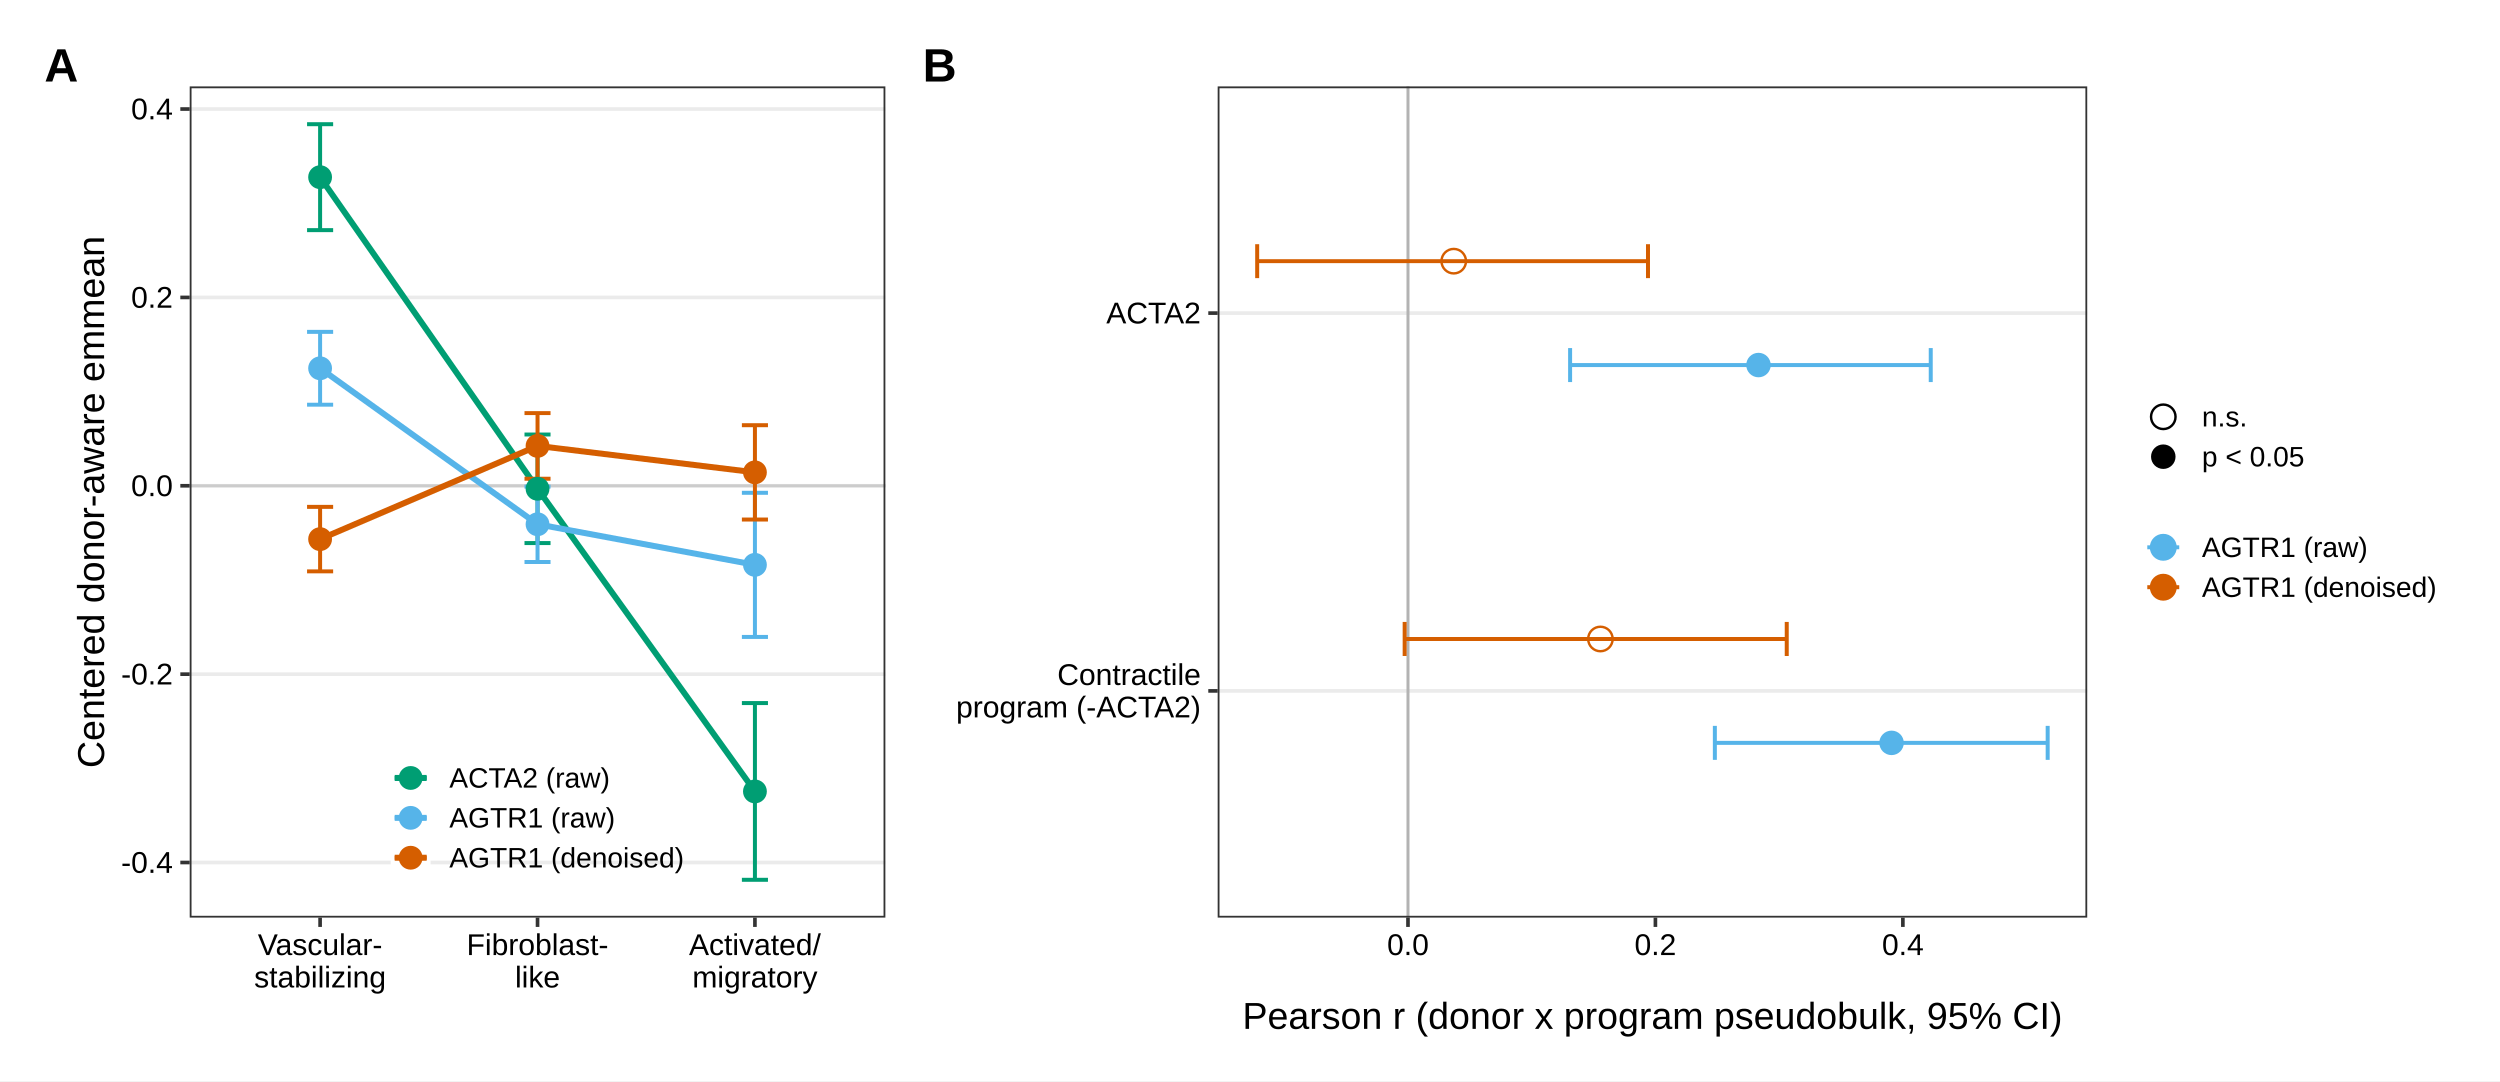
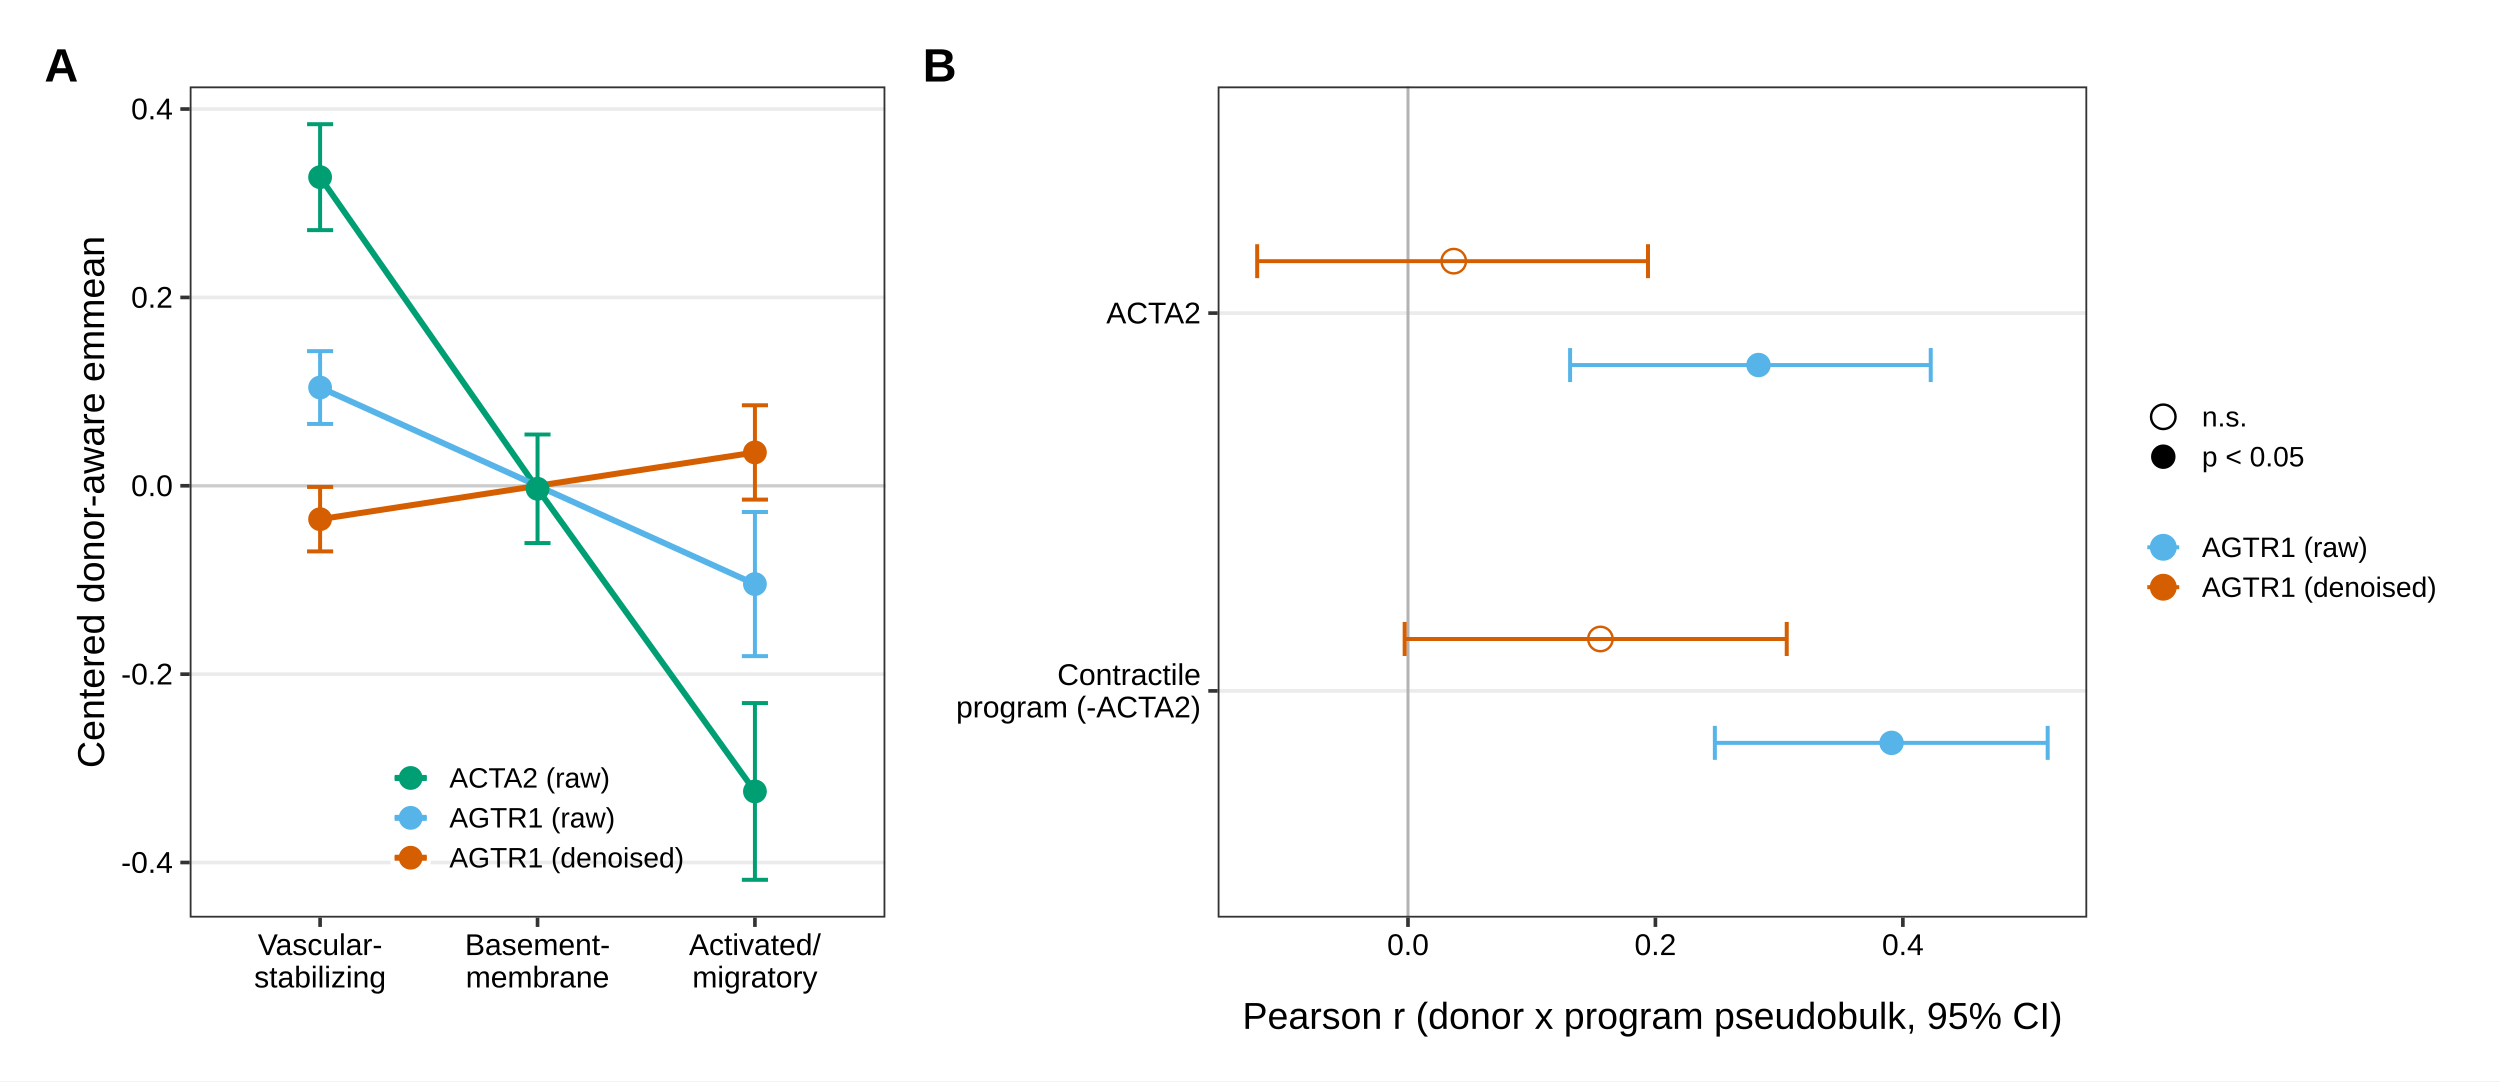
<svg xmlns="http://www.w3.org/2000/svg" width="532.80pt" height="230.40pt" viewBox="0 0 532.80 230.40">
  <g class="svglite">
    <defs>
      <style type="text/css">
    .svglite line, .svglite polyline, .svglite polygon, .svglite path, .svglite rect, .svglite circle {
      fill: none;
      stroke: #000000;
      stroke-linecap: round;
      stroke-linejoin: round;
      stroke-miterlimit: 10.00;
    }
    .svglite text {
      white-space: pre;
    }
    .svglite g.glyphgroup path {
      fill: inherit;
      stroke: none;
    }
  </style>
    </defs>
    <rect width="100%" height="100%" style="stroke: none; fill: #FFFFFF;" />
    <defs>
      <clipPath id="cpMC4wMHw1MzIuODB8MC4wMHwyMzAuNDA=">
        <rect x="0.00" y="0.00" width="532.80" height="230.40" />
      </clipPath>
    </defs>
    <g clip-path="url(#cpMC4wMHw1MzIuODB8MC4wMHwyMzAuNDA=)">
      <rect x="0" y="-0" width="532.80" height="230.40" style="stroke-width: 1.07; stroke: #FFFFFF; fill: #FFFFFF;" />
    </g>
    <defs>
      <clipPath id="cpNDAuNDN8NDQ0LjgzfDE4LjQyfDE5NS41Ng==">
        <rect x="40.43" y="18.42" width="404.40" height="177.14" />
      </clipPath>
    </defs>
    <g clip-path="url(#cpNDAuNDN8NDQ0LjgzfDE4LjQyfDE5NS41Ng==)">
</g>
    <g clip-path="url(#cpMC4wMHw1MzIuODB8MC4wMHwyMzAuNDA=)">
</g>
    <defs>
      <clipPath id="cpNS40OHwxOTIuNjd8NS40OHwyMjQuOTI=">
        <rect x="5.48" y="5.48" width="187.19" height="219.44" />
      </clipPath>
    </defs>
    <g clip-path="url(#cpNS40OHwxOTIuNjd8NS40OHwyMjQuOTI=)">
      <rect x="5.48" y="5.48" width="187.19" height="219.44" style="stroke-width: 0.78; stroke: #FFFFFF; fill: #FFFFFF;" />
    </g>
    <g clip-path="url(#cpMC4wMHw1MzIuODB8MC4wMHwyMzAuNDA=)">
</g>
    <defs>
      <clipPath id="cpMTkyLjY3fDUyNy4zMnw1LjQ4fDIyNC45Mg==">
        <rect x="192.67" y="5.48" width="334.65" height="219.44" />
      </clipPath>
    </defs>
    <g clip-path="url(#cpMTkyLjY3fDUyNy4zMnw1LjQ4fDIyNC45Mg==)">
      <rect x="192.67" y="5.48" width="334.65" height="219.44" style="stroke-width: 0.78; stroke: #FFFFFF; fill: #FFFFFF;" />
    </g>
    <g clip-path="url(#cpMC4wMHw1MzIuODB8MC4wMHwyMzAuNDA=)">
</g>
    <defs>
      <clipPath id="cpNDAuNDN8MTg4LjY4fDE4LjQyfDE5NS41Ng==">
        <rect x="40.43" y="18.42" width="148.26" height="177.14" />
      </clipPath>
    </defs>
    <g clip-path="url(#cpNDAuNDN8MTg4LjY4fDE4LjQyfDE5NS41Ng==)">
      <rect x="40.43" y="18.42" width="148.26" height="177.14" style="stroke-width: 0.78; stroke: none; fill: #FFFFFF;" />
      <polyline points="40.43,183.82 188.68,183.82 " style="stroke-width: 0.78; stroke: #EBEBEB; stroke-linecap: butt;" />
      <polyline points="40.43,143.68 188.68,143.68 " style="stroke-width: 0.78; stroke: #EBEBEB; stroke-linecap: butt;" />
      <polyline points="40.43,103.53 188.68,103.53 " style="stroke-width: 0.78; stroke: #EBEBEB; stroke-linecap: butt;" />
      <polyline points="40.43,63.39 188.68,63.39 " style="stroke-width: 0.78; stroke: #EBEBEB; stroke-linecap: butt;" />
      <polyline points="40.43,23.24 188.68,23.24 " style="stroke-width: 0.78; stroke: #EBEBEB; stroke-linecap: butt;" />
      <line x1="40.43" y1="103.53" x2="188.68" y2="103.53" style="stroke-width: 0.64; stroke: #CCCCCC; stroke-linecap: butt;" />
      <polyline points="68.22,37.76 114.56,104.17 160.89,168.67 " style="stroke-width: 1.28; stroke: #009E73; stroke-linecap: butt;" />
-       <polyline points="68.22,78.49 114.56,111.73 160.89,120.38 " style="stroke-width: 1.28; stroke: #56B4E9; stroke-linecap: butt;" />
-       <polyline points="68.22,114.90 114.56,95.03 160.89,100.67 " style="stroke-width: 1.28; stroke: #D55E00; stroke-linecap: butt;" />
+       <polyline points="68.22,82.59 160.89,124.48 " style="stroke-width: 1.28; stroke: #56B4E9; stroke-linecap: butt;" />
+       <polyline points="68.22,110.65 160.89,96.42 " style="stroke-width: 1.28; stroke: #D55E00; stroke-linecap: butt;" />
      <polyline points="158.11,149.84 163.67,149.84 " style="stroke-width: 0.85; stroke: #009E73; stroke-linecap: butt;" />
      <polyline points="160.89,149.84 160.89,187.50 " style="stroke-width: 0.85; stroke: #009E73; stroke-linecap: butt;" />
      <polyline points="158.11,187.50 163.67,187.50 " style="stroke-width: 0.85; stroke: #009E73; stroke-linecap: butt;" />
      <polyline points="111.78,92.60 117.33,92.60 " style="stroke-width: 0.85; stroke: #009E73; stroke-linecap: butt;" />
      <polyline points="114.56,92.60 114.56,115.74 " style="stroke-width: 0.85; stroke: #009E73; stroke-linecap: butt;" />
      <polyline points="111.78,115.74 117.33,115.74 " style="stroke-width: 0.85; stroke: #009E73; stroke-linecap: butt;" />
      <polyline points="65.44,26.47 71.00,26.47 " style="stroke-width: 0.85; stroke: #009E73; stroke-linecap: butt;" />
      <polyline points="68.22,26.47 68.22,49.05 " style="stroke-width: 0.85; stroke: #009E73; stroke-linecap: butt;" />
      <polyline points="65.44,49.05 71.00,49.05 " style="stroke-width: 0.85; stroke: #009E73; stroke-linecap: butt;" />
-       <polyline points="158.11,105.02 163.67,105.02 " style="stroke-width: 0.85; stroke: #56B4E9; stroke-linecap: butt;" />
-       <polyline points="160.89,105.02 160.89,135.74 " style="stroke-width: 0.85; stroke: #56B4E9; stroke-linecap: butt;" />
-       <polyline points="158.11,135.74 163.67,135.74 " style="stroke-width: 0.85; stroke: #56B4E9; stroke-linecap: butt;" />
-       <polyline points="111.78,103.70 117.33,103.70 " style="stroke-width: 0.85; stroke: #56B4E9; stroke-linecap: butt;" />
-       <polyline points="114.56,103.70 114.56,119.77 " style="stroke-width: 0.85; stroke: #56B4E9; stroke-linecap: butt;" />
-       <polyline points="111.78,119.77 117.33,119.77 " style="stroke-width: 0.85; stroke: #56B4E9; stroke-linecap: butt;" />
-       <polyline points="65.44,70.73 71.00,70.73 " style="stroke-width: 0.85; stroke: #56B4E9; stroke-linecap: butt;" />
-       <polyline points="68.22,70.73 68.22,86.25 " style="stroke-width: 0.85; stroke: #56B4E9; stroke-linecap: butt;" />
-       <polyline points="65.44,86.25 71.00,86.25 " style="stroke-width: 0.85; stroke: #56B4E9; stroke-linecap: butt;" />
-       <polyline points="158.11,90.62 163.67,90.62 " style="stroke-width: 0.85; stroke: #D55E00; stroke-linecap: butt;" />
-       <polyline points="160.89,90.62 160.89,110.72 " style="stroke-width: 0.85; stroke: #D55E00; stroke-linecap: butt;" />
-       <polyline points="158.11,110.72 163.67,110.72 " style="stroke-width: 0.85; stroke: #D55E00; stroke-linecap: butt;" />
-       <polyline points="111.78,88.04 117.33,88.04 " style="stroke-width: 0.85; stroke: #D55E00; stroke-linecap: butt;" />
-       <polyline points="114.56,88.04 114.56,102.03 " style="stroke-width: 0.85; stroke: #D55E00; stroke-linecap: butt;" />
-       <polyline points="111.78,102.03 117.33,102.03 " style="stroke-width: 0.85; stroke: #D55E00; stroke-linecap: butt;" />
-       <polyline points="65.44,108.02 71.00,108.02 " style="stroke-width: 0.85; stroke: #D55E00; stroke-linecap: butt;" />
-       <polyline points="68.22,108.02 68.22,121.77 " style="stroke-width: 0.85; stroke: #D55E00; stroke-linecap: butt;" />
-       <polyline points="65.44,121.77 71.00,121.77 " style="stroke-width: 0.85; stroke: #D55E00; stroke-linecap: butt;" />
+       <polyline points="158.11,109.12 163.67,109.12 " style="stroke-width: 0.85; stroke: #56B4E9; stroke-linecap: butt;" />
+       <polyline points="160.89,109.12 160.89,139.84 " style="stroke-width: 0.85; stroke: #56B4E9; stroke-linecap: butt;" />
+       <polyline points="158.11,139.84 163.67,139.84 " style="stroke-width: 0.85; stroke: #56B4E9; stroke-linecap: butt;" />
+       <polyline points="65.44,74.83 71.00,74.83 " style="stroke-width: 0.85; stroke: #56B4E9; stroke-linecap: butt;" />
+       <polyline points="68.22,74.83 68.22,90.35 " style="stroke-width: 0.85; stroke: #56B4E9; stroke-linecap: butt;" />
+       <polyline points="65.44,90.35 71.00,90.35 " style="stroke-width: 0.85; stroke: #56B4E9; stroke-linecap: butt;" />
+       <polyline points="158.11,86.37 163.67,86.37 " style="stroke-width: 0.85; stroke: #D55E00; stroke-linecap: butt;" />
+       <polyline points="160.89,86.37 160.89,106.47 " style="stroke-width: 0.85; stroke: #D55E00; stroke-linecap: butt;" />
+       <polyline points="158.11,106.47 163.67,106.47 " style="stroke-width: 0.85; stroke: #D55E00; stroke-linecap: butt;" />
+       <polyline points="65.44,103.77 71.00,103.77 " style="stroke-width: 0.85; stroke: #D55E00; stroke-linecap: butt;" />
+       <polyline points="68.22,103.77 68.22,117.52 " style="stroke-width: 0.85; stroke: #D55E00; stroke-linecap: butt;" />
+       <polyline points="65.44,117.52 71.00,117.52 " style="stroke-width: 0.85; stroke: #D55E00; stroke-linecap: butt;" />
      <circle cx="160.89" cy="168.67" r="2.28" style="stroke-width: 0.52; stroke: #009E73; fill: #009E73;" />
      <circle cx="114.56" cy="104.17" r="2.28" style="stroke-width: 0.52; stroke: #009E73; fill: #009E73;" />
      <circle cx="68.22" cy="37.76" r="2.28" style="stroke-width: 0.52; stroke: #009E73; fill: #009E73;" />
-       <circle cx="160.89" cy="120.38" r="2.28" style="stroke-width: 0.52; stroke: #56B4E9; fill: #56B4E9;" />
-       <circle cx="114.56" cy="111.73" r="2.28" style="stroke-width: 0.52; stroke: #56B4E9; fill: #56B4E9;" />
-       <circle cx="68.22" cy="78.49" r="2.28" style="stroke-width: 0.52; stroke: #56B4E9; fill: #56B4E9;" />
-       <circle cx="160.89" cy="100.67" r="2.28" style="stroke-width: 0.52; stroke: #D55E00; fill: #D55E00;" />
-       <circle cx="114.56" cy="95.03" r="2.28" style="stroke-width: 0.52; stroke: #D55E00; fill: #D55E00;" />
-       <circle cx="68.22" cy="114.90" r="2.28" style="stroke-width: 0.52; stroke: #D55E00; fill: #D55E00;" />
+       <circle cx="160.89" cy="124.48" r="2.28" style="stroke-width: 0.52; stroke: #56B4E9; fill: #56B4E9;" />
+       <circle cx="68.22" cy="82.59" r="2.28" style="stroke-width: 0.52; stroke: #56B4E9; fill: #56B4E9;" />
+       <circle cx="160.89" cy="96.42" r="2.28" style="stroke-width: 0.52; stroke: #D55E00; fill: #D55E00;" />
+       <circle cx="68.22" cy="110.65" r="2.28" style="stroke-width: 0.52; stroke: #D55E00; fill: #D55E00;" />
      <rect x="40.43" y="18.42" width="148.26" height="177.14" style="stroke-width: 0.78; stroke: #333333;" />
    </g>
    <g clip-path="url(#cpMC4wMHw1MzIuODB8MC4wMHwyMzAuNDA=)">
      <text x="36.84" y="186.02" text-anchor="end" style="font-size: 6.40px; font-family: &quot;Liberation Sans&quot;;" textLength="11.00px" lengthAdjust="spacingAndGlyphs">-0.4</text>
      <text x="36.84" y="145.88" text-anchor="end" style="font-size: 6.40px; font-family: &quot;Liberation Sans&quot;;" textLength="11.00px" lengthAdjust="spacingAndGlyphs">-0.2</text>
      <text x="36.84" y="105.73" text-anchor="end" style="font-size: 6.40px; font-family: &quot;Liberation Sans&quot;;" textLength="8.88px" lengthAdjust="spacingAndGlyphs">0.0</text>
      <text x="36.84" y="65.59" text-anchor="end" style="font-size: 6.40px; font-family: &quot;Liberation Sans&quot;;" textLength="8.88px" lengthAdjust="spacingAndGlyphs">0.2</text>
      <text x="36.84" y="25.44" text-anchor="end" style="font-size: 6.40px; font-family: &quot;Liberation Sans&quot;;" textLength="8.88px" lengthAdjust="spacingAndGlyphs">0.4</text>
      <polyline points="38.43,183.82 40.43,183.82 " style="stroke-width: 0.78; stroke: #333333; stroke-linecap: butt;" />
      <polyline points="38.43,143.68 40.43,143.68 " style="stroke-width: 0.78; stroke: #333333; stroke-linecap: butt;" />
      <polyline points="38.43,103.53 40.43,103.53 " style="stroke-width: 0.78; stroke: #333333; stroke-linecap: butt;" />
      <polyline points="38.43,63.39 40.43,63.39 " style="stroke-width: 0.78; stroke: #333333; stroke-linecap: butt;" />
      <polyline points="38.43,23.24 40.43,23.24 " style="stroke-width: 0.78; stroke: #333333; stroke-linecap: butt;" />
      <polyline points="68.22,197.55 68.22,195.56 " style="stroke-width: 0.78; stroke: #333333; stroke-linecap: butt;" />
      <polyline points="114.56,197.55 114.56,195.56 " style="stroke-width: 0.78; stroke: #333333; stroke-linecap: butt;" />
      <polyline points="160.89,197.55 160.89,195.56 " style="stroke-width: 0.78; stroke: #333333; stroke-linecap: butt;" />
      <text x="68.22" y="203.54" text-anchor="middle" style="font-size: 6.40px; font-family: &quot;Liberation Sans&quot;;" textLength="26.52px" lengthAdjust="spacingAndGlyphs">Vascular-</text>
      <text x="68.22" y="210.45" text-anchor="middle" style="font-size: 6.40px; font-family: &quot;Liberation Sans&quot;;" textLength="28.06px" lengthAdjust="spacingAndGlyphs">stabilizing</text>
-       <text x="114.56" y="203.54" text-anchor="middle" style="font-size: 6.40px; font-family: &quot;Liberation Sans&quot;;" textLength="30.17px" lengthAdjust="spacingAndGlyphs">Fibroblast-</text>
-       <text x="114.56" y="210.45" text-anchor="middle" style="font-size: 6.40px; font-family: &quot;Liberation Sans&quot;;" textLength="9.59px" lengthAdjust="spacingAndGlyphs">like</text>
+       <text x="114.56" y="203.54" text-anchor="middle" style="font-size: 6.40px; font-family: &quot;Liberation Sans&quot;;" textLength="30.89px" lengthAdjust="spacingAndGlyphs">Basement-</text>
+       <text x="114.56" y="210.45" text-anchor="middle" style="font-size: 6.40px; font-family: &quot;Liberation Sans&quot;;" textLength="30.52px" lengthAdjust="spacingAndGlyphs">membrane</text>
      <text x="160.89" y="203.54" text-anchor="middle" style="font-size: 6.40px; font-family: &quot;Liberation Sans&quot;;" textLength="28.08px" lengthAdjust="spacingAndGlyphs">Activated/</text>
      <text x="160.89" y="210.45" text-anchor="middle" style="font-size: 6.40px; font-family: &quot;Liberation Sans&quot;;" textLength="26.62px" lengthAdjust="spacingAndGlyphs">migratory</text>
      <text transform="translate(22.18,106.99) rotate(-90)" text-anchor="middle" style="font-size: 8.00px; font-family: &quot;Liberation Sans&quot;;" textLength="113.50px" lengthAdjust="spacingAndGlyphs">Centered donor-aware emmean</text>
      <rect x="83.27" y="161.54" width="8.50" height="8.50" style="stroke-width: 0.78; stroke: none; fill: #FFFFFF;" />
      <line x1="84.12" y1="165.80" x2="90.93" y2="165.80" style="stroke-width: 1.28; stroke: #009E73; stroke-linecap: butt;" />
      <line x1="84.12" y1="165.80" x2="90.93" y2="165.80" style="stroke-width: 0.85; stroke: #009E73; stroke-linecap: butt;" />
      <circle cx="87.52" cy="165.80" r="2.28" style="stroke-width: 0.52; stroke: #009E73; fill: #009E73;" />
      <rect x="83.27" y="170.05" width="8.50" height="8.50" style="stroke-width: 0.78; stroke: none; fill: #FFFFFF;" />
      <line x1="84.12" y1="174.30" x2="90.93" y2="174.30" style="stroke-width: 1.28; stroke: #56B4E9; stroke-linecap: butt;" />
      <line x1="84.12" y1="174.30" x2="90.93" y2="174.30" style="stroke-width: 0.85; stroke: #56B4E9; stroke-linecap: butt;" />
      <circle cx="87.52" cy="174.30" r="2.28" style="stroke-width: 0.52; stroke: #56B4E9; fill: #56B4E9;" />
      <rect x="83.27" y="178.55" width="8.50" height="8.50" style="stroke-width: 0.78; stroke: none; fill: #FFFFFF;" />
      <line x1="84.12" y1="182.80" x2="90.93" y2="182.80" style="stroke-width: 1.28; stroke: #D55E00; stroke-linecap: butt;" />
      <line x1="84.12" y1="182.80" x2="90.93" y2="182.80" style="stroke-width: 0.85; stroke: #D55E00; stroke-linecap: butt;" />
      <circle cx="87.52" cy="182.80" r="2.28" style="stroke-width: 0.52; stroke: #D55E00; fill: #D55E00;" />
      <text x="95.76" y="167.86" style="font-size: 6.00px; font-family: &quot;Liberation Sans&quot;;" textLength="34.25px" lengthAdjust="spacingAndGlyphs">ACTA2 (raw)</text>
      <text x="95.76" y="176.36" style="font-size: 6.00px; font-family: &quot;Liberation Sans&quot;;" textLength="35.36px" lengthAdjust="spacingAndGlyphs">AGTR1 (raw)</text>
      <text x="95.76" y="184.87" style="font-size: 6.00px; font-family: &quot;Liberation Sans&quot;;" textLength="50.08px" lengthAdjust="spacingAndGlyphs">AGTR1 (denoised)</text>
      <text x="13.07" y="17.38" text-anchor="middle" style="font-size: 10.00px; font-weight: bold; font-family: &quot;Liberation Sans&quot;;" textLength="7.22px" lengthAdjust="spacingAndGlyphs">A</text>
    </g>
    <defs>
      <clipPath id="cpMjU5LjUxfDQ0NC44M3wxOC40MnwxOTUuNTY=">
        <rect x="259.51" y="18.42" width="185.32" height="177.14" />
      </clipPath>
    </defs>
    <g clip-path="url(#cpMjU5LjUxfDQ0NC44M3wxOC40MnwxOTUuNTY=)">
      <rect x="259.51" y="18.42" width="185.32" height="177.14" style="stroke-width: 0.78; stroke: none; fill: #FFFFFF;" />
      <polyline points="259.51,147.25 444.83,147.25 " style="stroke-width: 0.78; stroke: #EBEBEB; stroke-linecap: butt;" />
      <polyline points="259.51,66.73 444.83,66.73 " style="stroke-width: 0.78; stroke: #EBEBEB; stroke-linecap: butt;" />
      <line x1="300.07" y1="195.56" x2="300.07" y2="18.42" style="stroke-width: 0.64; stroke: #B3B3B3; stroke-linecap: butt;" />
      <polyline points="411.48,81.43 411.48,74.18 " style="stroke-width: 0.85; stroke: #56B4E9; stroke-linecap: butt;" />
      <polyline points="411.48,77.80 334.62,77.80 " style="stroke-width: 0.85; stroke: #56B4E9; stroke-linecap: butt;" />
      <polyline points="334.62,81.43 334.62,74.18 " style="stroke-width: 0.85; stroke: #56B4E9; stroke-linecap: butt;" />
      <polyline points="351.22,59.28 351.22,52.04 " style="stroke-width: 0.85; stroke: #D55E00; stroke-linecap: butt;" />
      <polyline points="351.22,55.66 267.93,55.66 " style="stroke-width: 0.85; stroke: #D55E00; stroke-linecap: butt;" />
      <polyline points="267.93,59.28 267.93,52.04 " style="stroke-width: 0.85; stroke: #D55E00; stroke-linecap: butt;" />
      <polyline points="436.40,161.94 436.40,154.69 " style="stroke-width: 0.85; stroke: #56B4E9; stroke-linecap: butt;" />
      <polyline points="436.40,158.32 365.47,158.32 " style="stroke-width: 0.85; stroke: #56B4E9; stroke-linecap: butt;" />
      <polyline points="365.47,161.94 365.47,154.69 " style="stroke-width: 0.85; stroke: #56B4E9; stroke-linecap: butt;" />
      <polyline points="380.79,139.80 380.79,132.55 " style="stroke-width: 0.85; stroke: #D55E00; stroke-linecap: butt;" />
      <polyline points="380.79,136.18 299.36,136.18 " style="stroke-width: 0.85; stroke: #D55E00; stroke-linecap: butt;" />
      <polyline points="299.36,139.80 299.36,132.55 " style="stroke-width: 0.85; stroke: #D55E00; stroke-linecap: butt;" />
      <circle cx="374.77" cy="77.80" r="2.61" style="stroke-width: 0.52; stroke: none; fill: #56B4E9;" />
      <circle cx="309.82" cy="55.66" r="2.61" style="stroke-width: 0.52; stroke: #D55E00;" />
      <circle cx="403.13" cy="158.32" r="2.61" style="stroke-width: 0.52; stroke: none; fill: #56B4E9;" />
      <circle cx="341.08" cy="136.18" r="2.61" style="stroke-width: 0.52; stroke: #D55E00;" />
      <rect x="259.51" y="18.42" width="185.32" height="177.14" style="stroke-width: 0.78; stroke: #333333;" />
    </g>
    <g clip-path="url(#cpMC4wMHw1MzIuODB8MC4wMHwyMzAuNDA=)">
      <text x="255.92" y="145.99" text-anchor="end" style="font-size: 6.40px; font-family: &quot;Liberation Sans&quot;;" textLength="30.53px" lengthAdjust="spacingAndGlyphs">Contractile</text>
      <text x="255.92" y="152.90" text-anchor="end" style="font-size: 6.40px; font-family: &quot;Liberation Sans&quot;;" textLength="52.05px" lengthAdjust="spacingAndGlyphs">program (-ACTA2)</text>
      <text x="255.92" y="68.93" text-anchor="end" style="font-size: 6.40px; font-family: &quot;Liberation Sans&quot;;" textLength="20.12px" lengthAdjust="spacingAndGlyphs">ACTA2</text>
      <polyline points="257.51,147.25 259.51,147.25 " style="stroke-width: 0.78; stroke: #333333; stroke-linecap: butt;" />
      <polyline points="257.51,66.73 259.51,66.73 " style="stroke-width: 0.78; stroke: #333333; stroke-linecap: butt;" />
      <polyline points="300.07,197.55 300.07,195.56 " style="stroke-width: 0.78; stroke: #333333; stroke-linecap: butt;" />
      <polyline points="352.80,197.55 352.80,195.56 " style="stroke-width: 0.78; stroke: #333333; stroke-linecap: butt;" />
      <polyline points="405.54,197.55 405.54,195.56 " style="stroke-width: 0.78; stroke: #333333; stroke-linecap: butt;" />
      <text x="300.07" y="203.54" text-anchor="middle" style="font-size: 6.40px; font-family: &quot;Liberation Sans&quot;;" textLength="8.88px" lengthAdjust="spacingAndGlyphs">0.0</text>
      <text x="352.80" y="203.54" text-anchor="middle" style="font-size: 6.40px; font-family: &quot;Liberation Sans&quot;;" textLength="8.88px" lengthAdjust="spacingAndGlyphs">0.2</text>
      <text x="405.54" y="203.54" text-anchor="middle" style="font-size: 6.40px; font-family: &quot;Liberation Sans&quot;;" textLength="8.88px" lengthAdjust="spacingAndGlyphs">0.4</text>
      <text x="352.17" y="219.27" text-anchor="middle" style="font-size: 8.00px; font-family: &quot;Liberation Sans&quot;;" textLength="174.88px" lengthAdjust="spacingAndGlyphs">Pearson r (donor x program pseudobulk, 95% CI)</text>
      <rect x="452.80" y="80.59" width="42.35" height="24.98" style="stroke-width: 0.78; stroke: none; fill: #FFFFFF;" />
      <rect x="456.78" y="84.58" width="8.50" height="8.50" style="stroke-width: 0.78; stroke: none; fill: #FFFFFF;" />
      <circle cx="461.04" cy="88.83" r="2.61" style="stroke-width: 0.52;" />
      <rect x="456.78" y="93.08" width="8.50" height="8.50" style="stroke-width: 0.78; stroke: none; fill: #FFFFFF;" />
      <circle cx="461.04" cy="97.33" r="2.61" style="stroke-width: 0.52; stroke: none; fill: #000000;" />
      <text x="469.27" y="90.89" style="font-size: 6.00px; font-family: &quot;Liberation Sans&quot;;" textLength="9.69px" lengthAdjust="spacingAndGlyphs">n.s.</text>
      <text x="469.27" y="99.40" style="font-size: 6.00px; font-family: &quot;Liberation Sans&quot;;" textLength="21.89px" lengthAdjust="spacingAndGlyphs">p &lt; 0.05</text>
      <rect x="452.80" y="108.41" width="70.54" height="24.98" style="stroke-width: 0.78; stroke: none; fill: #FFFFFF;" />
      <rect x="456.78" y="112.39" width="8.50" height="8.50" style="stroke-width: 0.78; stroke: none; fill: #FFFFFF;" />
      <line x1="457.63" y1="116.64" x2="464.44" y2="116.64" style="stroke-width: 0.85; stroke: #56B4E9; stroke-linecap: butt;" />
      <circle cx="461.04" cy="116.64" r="2.61" style="stroke-width: 0.52; stroke: #56B4E9; fill: #56B4E9;" />
      <rect x="456.78" y="120.90" width="8.50" height="8.50" style="stroke-width: 0.78; stroke: none; fill: #FFFFFF;" />
      <line x1="457.63" y1="125.15" x2="464.44" y2="125.15" style="stroke-width: 0.85; stroke: #D55E00; stroke-linecap: butt;" />
      <circle cx="461.04" cy="125.15" r="2.61" style="stroke-width: 0.52; stroke: #D55E00; fill: #D55E00;" />
      <text x="469.27" y="118.71" style="font-size: 6.00px; font-family: &quot;Liberation Sans&quot;;" textLength="35.36px" lengthAdjust="spacingAndGlyphs">AGTR1 (raw)</text>
      <text x="469.27" y="127.21" style="font-size: 6.00px; font-family: &quot;Liberation Sans&quot;;" textLength="50.08px" lengthAdjust="spacingAndGlyphs">AGTR1 (denoised)</text>
      <text x="200.26" y="17.38" text-anchor="middle" style="font-size: 10.00px; font-weight: bold; font-family: &quot;Liberation Sans&quot;;" textLength="7.22px" lengthAdjust="spacingAndGlyphs">B</text>
    </g>
  </g>
</svg>
